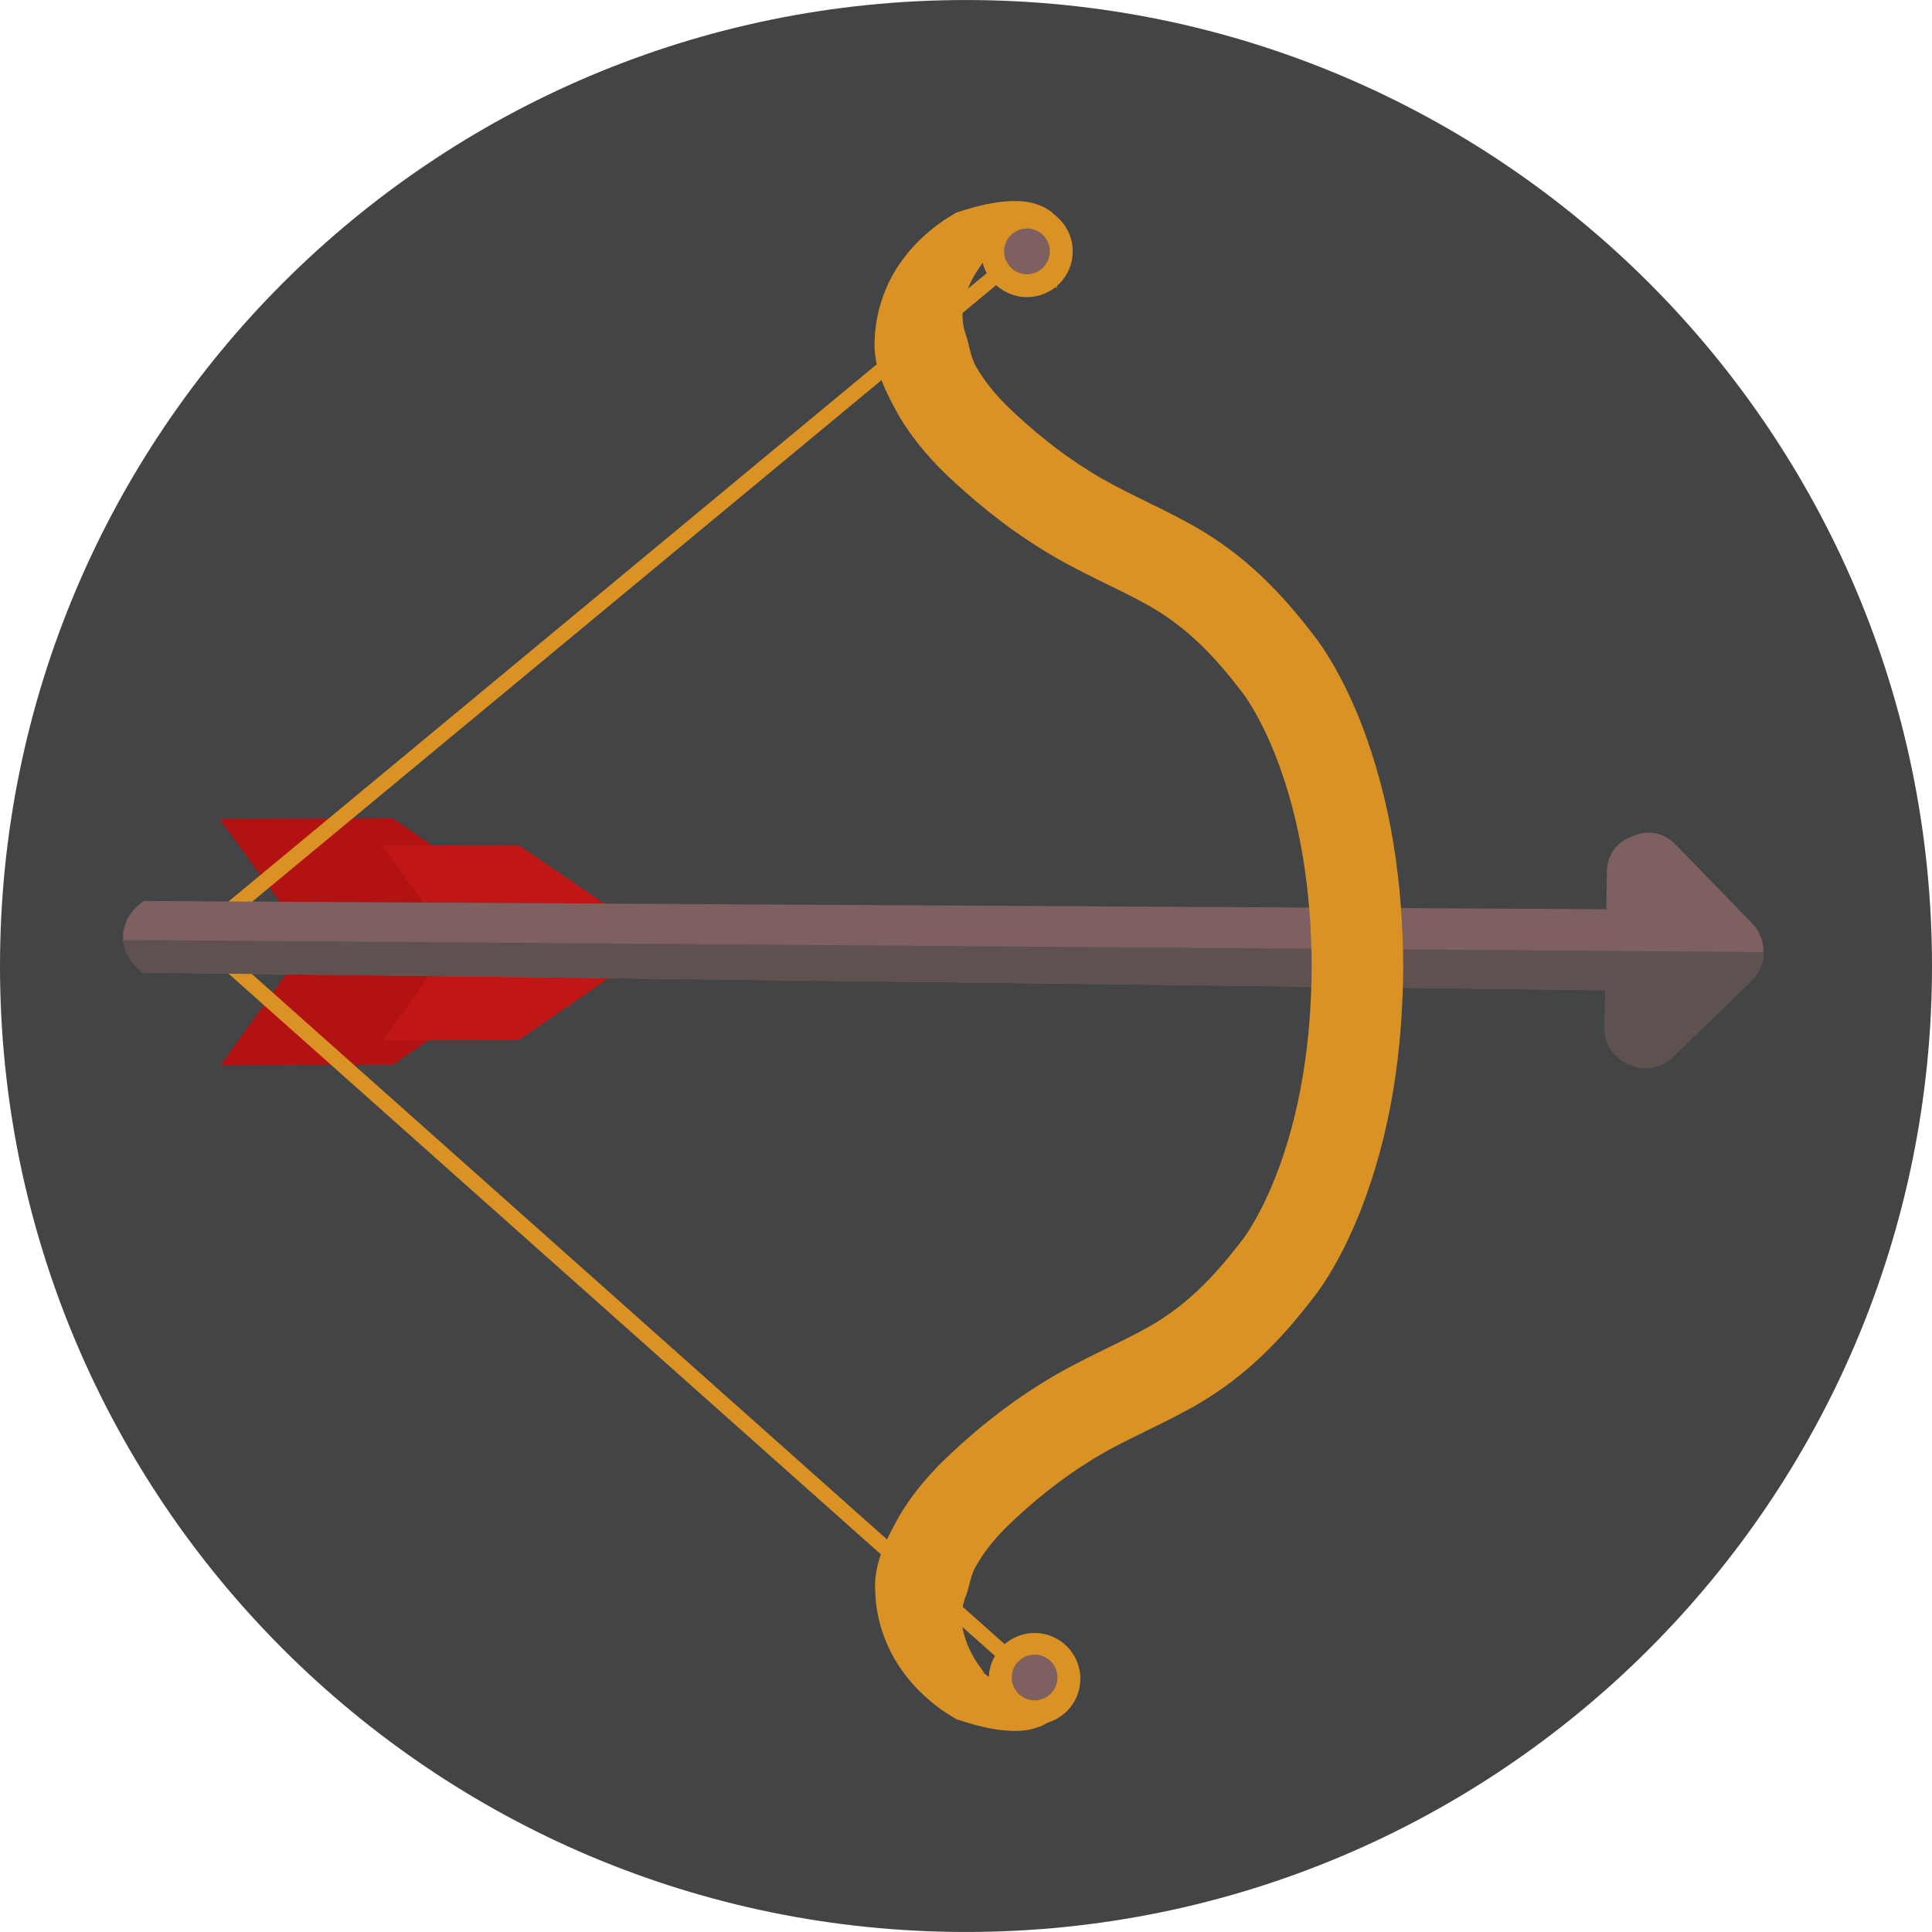
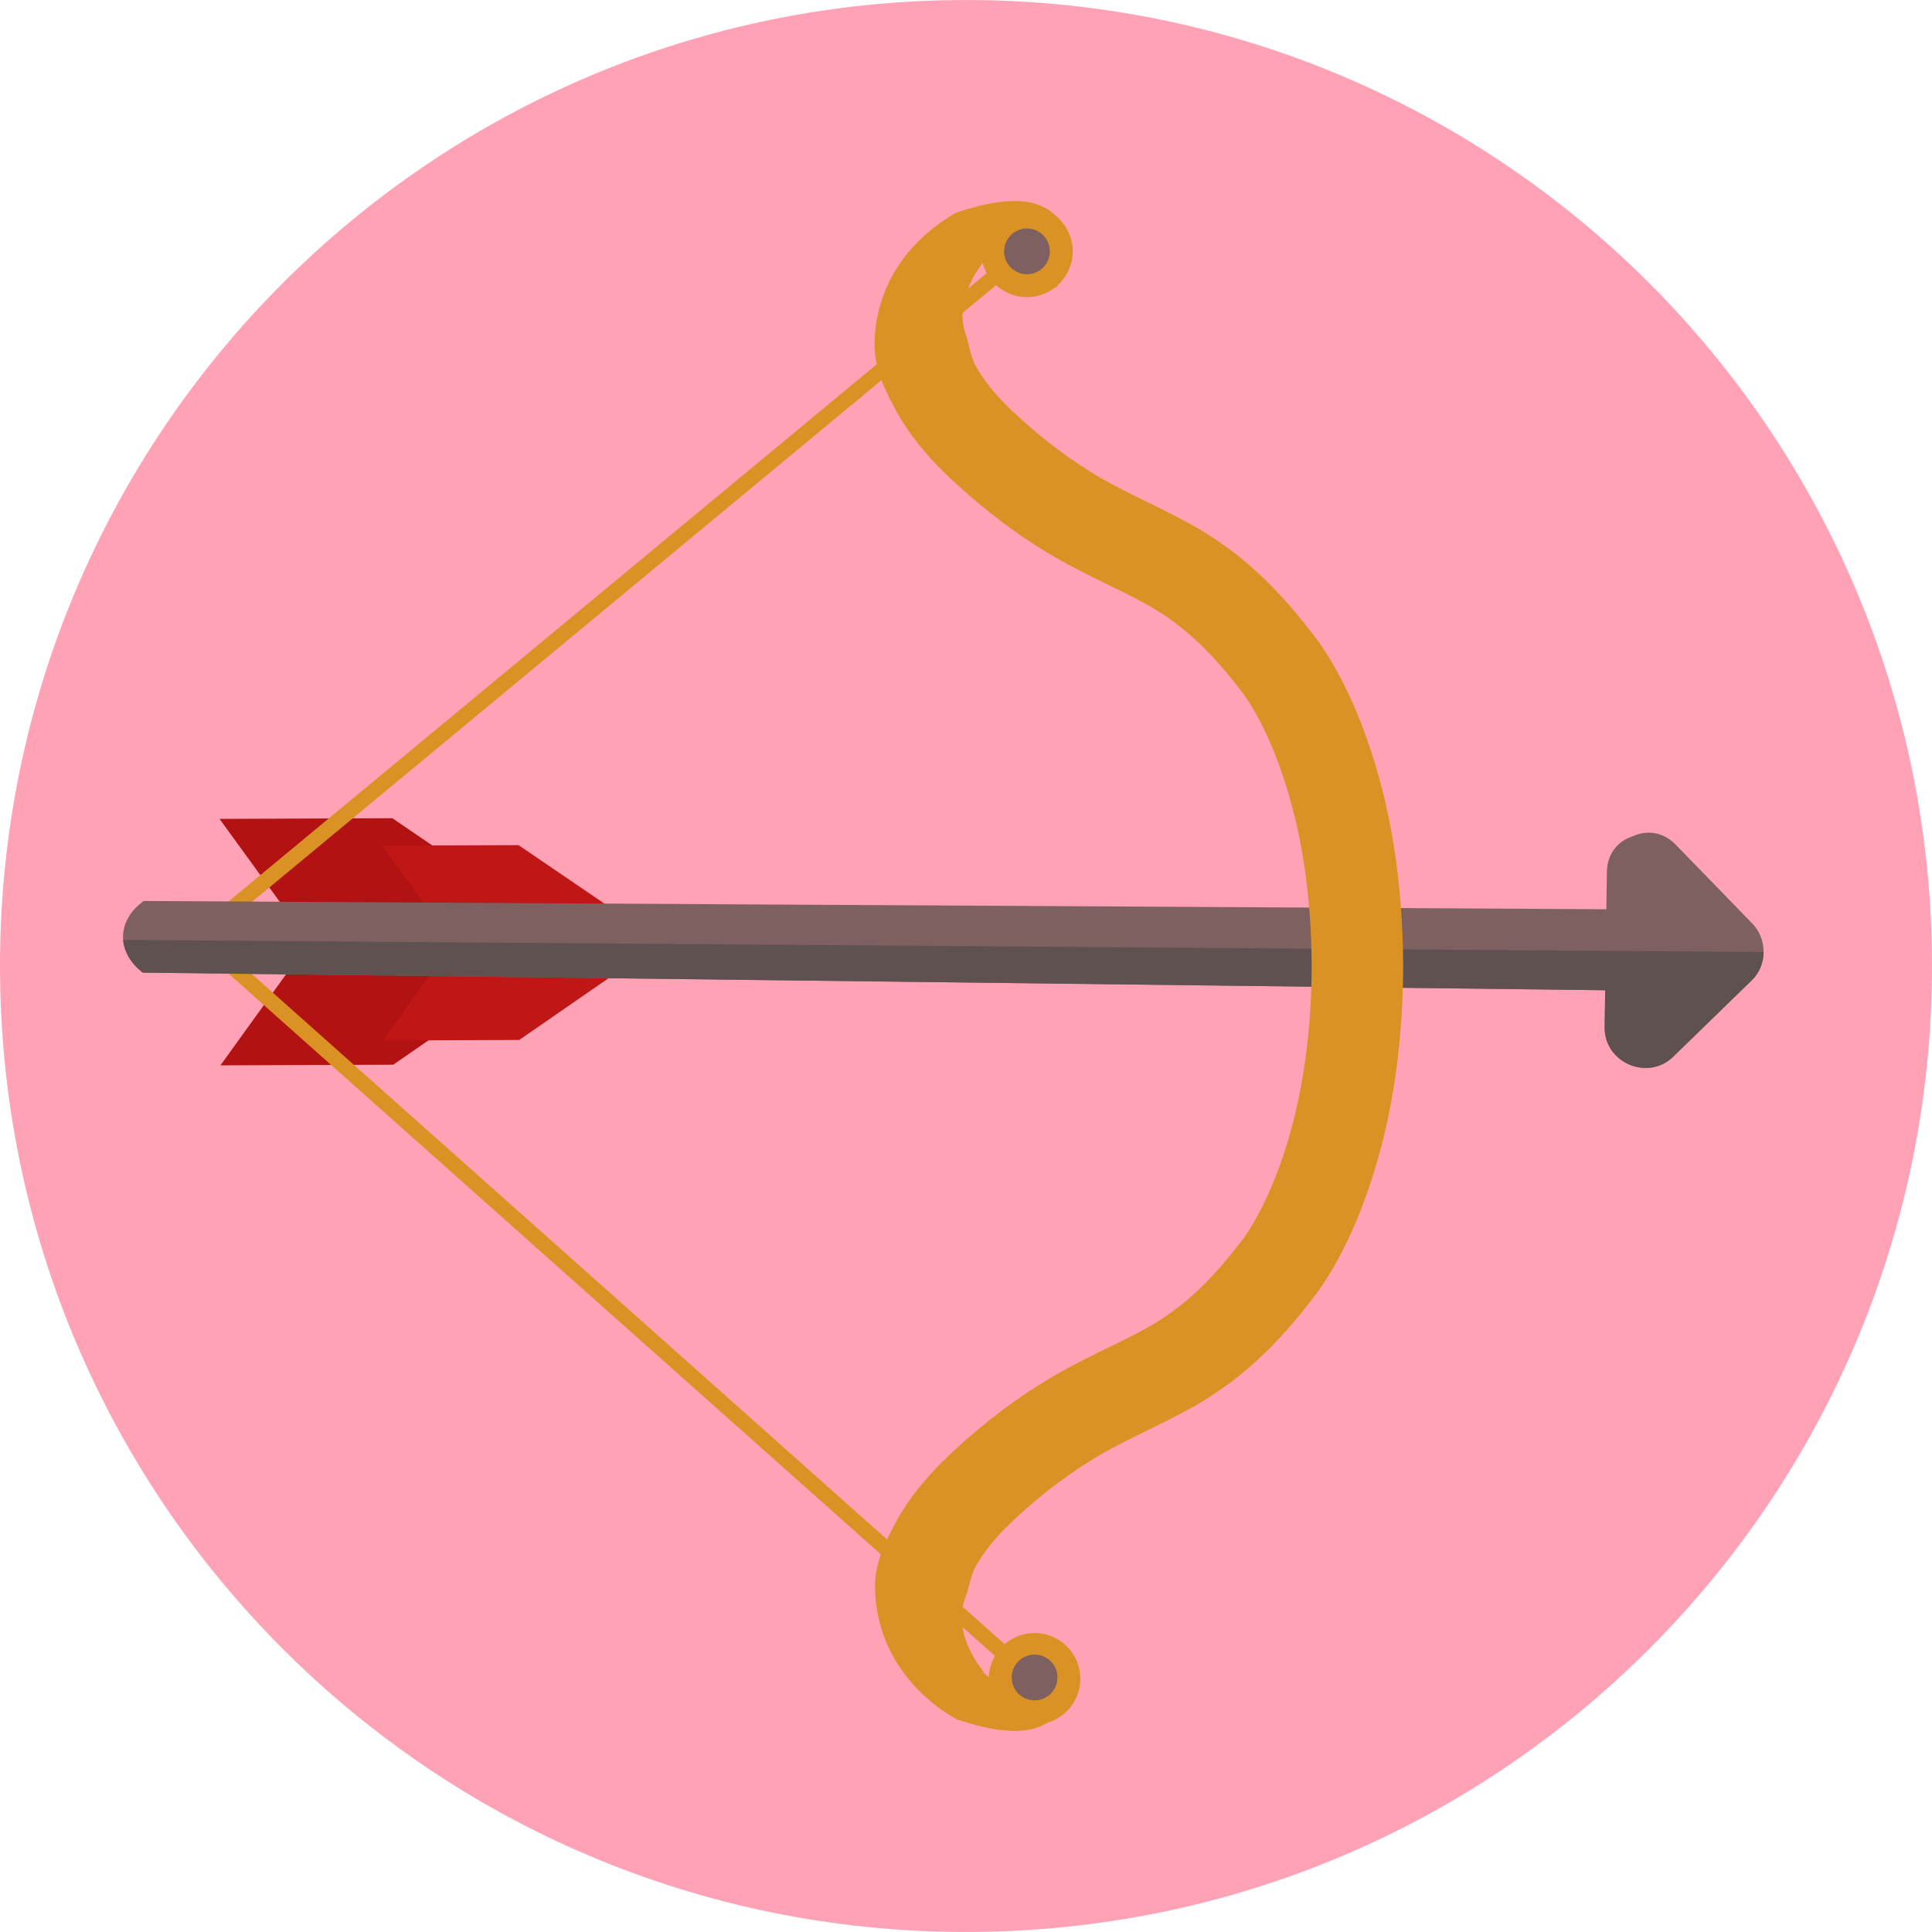
<svg xmlns="http://www.w3.org/2000/svg" height="800px" width="800px" version="1.1" id="Layer_1" viewBox="0 0 496.162 496.162" xml:space="preserve" fill="#000000">
  <g id="SVGRepo_bgCarrier" stroke-width="0" />
  <g id="SVGRepo_tracerCarrier" stroke-linecap="round" stroke-linejoin="round" />
  <g id="SVGRepo_iconCarrier">
-     <path style="fill:#434445;" d="M248.086,0.006C111.07,0.006,0,111.06,0,248.09c0,136.996,111.07,248.066,248.086,248.066 c137.004,0,248.076-111.07,248.076-248.066C496.162,111.06,385.09,0.006,248.086,0.006z" />
+     <path style="fill:#ffa2b6;" d="M248.086,0.006C111.07,0.006,0,111.06,0,248.09c0,136.996,111.07,248.066,248.086,248.066 c137.004,0,248.076-111.07,248.076-248.066C496.162,111.06,385.09,0.006,248.086,0.006z" />
    <path style="fill:#B21212;" d="M141.92,238.174l-41.17-28.047l-44.369,0.176l23.01,31.682l-22.773,31.609l44.371-0.166 l40.945-28.324C143.846,243.185,143.83,240.07,141.92,238.174z" />
    <path style="fill:#C11616;" d="M165.709,239.199l-32.539-22.156l-35.074,0.123l18.195,25.039l-18.004,25.002l35.064-0.137 l32.375-22.387C167.232,243.168,167.228,240.715,165.709,239.199z" />
    <polygon style="fill:hsla(36, 72%, 50%, 1);" points="53.914,240.553 265.641,65.09 263.143,62.074 47.908,240.447 263.744,432.588 266.35,429.668 " />
    <path style="fill:#7E6060;" d="M449.997,237.152c-6.541-6.729-13.084-13.458-19.617-20.186c-3.436-3.533-7.62-3.776-11.055-2.208 c-3.646,1.18-6.588,4.246-6.656,9.224c-0.049,3.181-0.092,6.351-0.14,9.527l-375.65-2.124c-1.482,1.114-2.779,2.372-3.698,3.861 c-3.111,5.056-1.484,10.717,3.478,14.532c0,0,373.243,4.492,375.576,4.526c-0.041,3.162-0.093,6.324-0.138,9.488 c-0.128,9.089,11.048,13.943,17.582,7.597c6.728-6.54,13.461-13.08,20.189-19.621C453.921,247.834,453.902,241.174,449.997,237.152z " />
    <path style="fill:#605151;" d="M31.626,241.379c0.252,3.114,2.033,6.094,5.032,8.401c0,0,373.243,4.492,375.576,4.526 c-0.041,3.162-0.093,6.324-0.138,9.488c-0.128,9.089,11.048,13.943,17.582,7.597c6.728-6.54,13.461-13.08,20.189-19.621 c2.026-1.968,3.035-4.617,3.049-7.276L31.626,241.379z" />
    <g>
      <path style="fill:hsla(36, 72%, 50%, 1);" d="M349.34,185.185c-2.037-5.111-4.385-10.139-7.301-15.092c-0.734-1.248-1.504-2.488-2.34-3.734 l-1.332-1.912l-1.316-1.723c-1.627-2.135-3.326-4.24-5.107-6.318c-3.566-4.156-7.482-8.203-11.869-11.912 c-4.359-3.719-9.234-7.039-14.109-9.764c-9.906-5.455-18.494-8.852-26.07-13.67c-3.826-2.373-7.504-4.975-11.078-7.82 c-1.789-1.422-3.547-2.906-5.285-4.436l-2.605-2.352c-0.82-0.756-1.596-1.475-2.346-2.232c-3.012-2.998-5.598-6.16-7.449-9.303 c-2.072-3.137-2.111-6.404-3.123-9.004c-0.947-2.723-1.154-5.809-0.234-9.252c0.449-1.711,1.127-3.494,2.064-5.225 c0.838-1.666,2.279-3.588,3.113-4.742l-0.834,0.514c2.313-1.836,4.693-3.543,7.076-4.828c2.357-1.301,4.766-2.135,6.414-2.02 c0.822,0.055,1.635,0.299,2.445,1.109c0.803,0.779,1.457,2.027,1.926,3.404c0.914,2.801,1.229,6.066,1.166,9.318 c1.4-2.977,2.432-6.174,2.668-9.754c0.092-1.791-0.002-3.727-0.764-5.746c-0.717-2.012-2.363-4.094-4.52-5.248 c-4.4-2.318-8.73-1.928-12.436-1.477c-3.762,0.551-7.221,1.545-10.586,2.66l-0.838,0.523c-1.732,1.031-2.779,1.75-4.068,2.707 c-1.225,0.92-2.398,1.898-3.529,2.945c-2.266,2.096-4.373,4.475-6.205,7.207c-3.666,5.408-6.1,12.424-6.264,19.668 c-0.285,7.377,3.291,13.695,6.26,19.129c3.223,5.453,7.076,10.01,11.121,14.053c1.004,1.018,2.059,1.996,3.064,2.93l2.955,2.656 c2.004,1.768,4.066,3.494,6.176,5.178c4.225,3.373,8.703,6.541,13.359,9.426c9.316,5.861,19.354,9.924,26.889,14.152 c7.588,4.195,13.758,9.604,19.674,16.502c1.469,1.707,2.898,3.484,4.301,5.318l0.959,1.24l0.807,1.162 c0.541,0.818,1.094,1.697,1.625,2.6c2.146,3.641,4.051,7.676,5.703,11.828c6.604,16.725,9.295,35.576,9.359,54.289 c-0.064,18.707-2.756,37.555-9.359,54.289c-1.652,4.154-3.557,8.176-5.703,11.82c-0.531,0.908-1.084,1.789-1.625,2.607 l-0.807,1.154l-0.932,1.201l-2.158,2.748l-2.17,2.607c-5.916,6.908-12.086,12.311-19.674,16.51 c-7.535,4.223-17.572,8.293-26.889,14.154c-9.385,5.822-17.701,12.563-25.49,20.119c-4.17,4.164-7.941,8.639-11.186,14.115 c-2.938,5.441-6.561,11.773-6.105,19.143c0.188,7.213,2.641,14.193,6.313,19.555c1.82,2.709,3.9,5.094,6.15,7.186 c2.342,2.15,4.428,3.801,7.545,5.652l0.814,0.496c3.354,1.129,6.807,2.129,10.551,2.686c3.689,0.453,7.998,0.844,12.35-1.445 c2.143-1.145,3.762-3.205,4.484-5.193c0.764-2.006,0.871-3.926,0.787-5.709c-0.221-3.574-1.232-6.768-2.607-9.746 c0.086,3.246-0.203,6.512-1.105,9.318c-0.457,1.387-1.107,2.645-1.908,3.449c-0.805,0.828-1.639,1.088-2.48,1.156 c-1.691,0.139-4.123-0.697-6.496-1.982c-2.393-1.287-4.789-2.99-7.111-4.818l0.818,0.504c-0.855-1.18-2.313-3.084-3.172-4.75 c-0.947-1.738-1.658-3.52-2.117-5.246c-0.92-3.492-0.697-6.619,0.283-9.365c1.18-2.609,1.168-5.859,3.275-8.988 c1.826-3.125,4.496-6.375,7.385-9.244c6.516-6.334,13.797-12.225,21.379-16.898c7.576-4.828,16.164-8.227,26.07-13.672 c4.875-2.725,9.75-6.051,14.109-9.771c4.387-3.709,8.303-7.756,11.869-11.904l2.611-3.143l2.465-3.139l1.348-1.758l1.332-1.914 c0.836-1.254,1.605-2.494,2.34-3.734c2.916-4.953,5.264-9.982,7.301-15.094c8.031-20.48,10.918-41.854,11.02-62.955 C360.258,227.035,357.371,205.66,349.34,185.185z" />
      <path style="fill:hsla(36, 72%, 50%, 1);" d="M263.738,52.803c-6.488,0-11.754,5.264-11.754,11.75c0,6.488,5.266,11.752,11.754,11.752 s11.752-5.264,11.752-11.752C275.49,58.066,270.227,52.803,263.738,52.803z" />
    </g>
    <path style="fill:#7E6060;" d="M263.738,58.678c-3.242,0-5.877,2.631-5.877,5.875c0,3.244,2.635,5.875,5.877,5.875 s5.873-2.631,5.873-5.875C269.611,61.309,266.98,58.678,263.738,58.678z" />
    <path style="fill:hsla(36, 72%, 50%, 1);" d="M265.693,419.375c-6.486,0-11.75,5.266-11.75,11.752c0,6.488,5.264,11.752,11.75,11.752 c6.49,0,11.754-5.264,11.754-11.752C277.447,424.641,272.184,419.375,265.693,419.375z" />
    <path style="fill:#7E6060;" d="M265.693,424.92c-3.238,0-5.873,2.633-5.873,5.879c0,3.242,2.635,5.875,5.873,5.875 c3.246,0,5.879-2.633,5.879-5.875C271.572,427.553,268.939,424.92,265.693,424.92z" />
  </g>
</svg>
